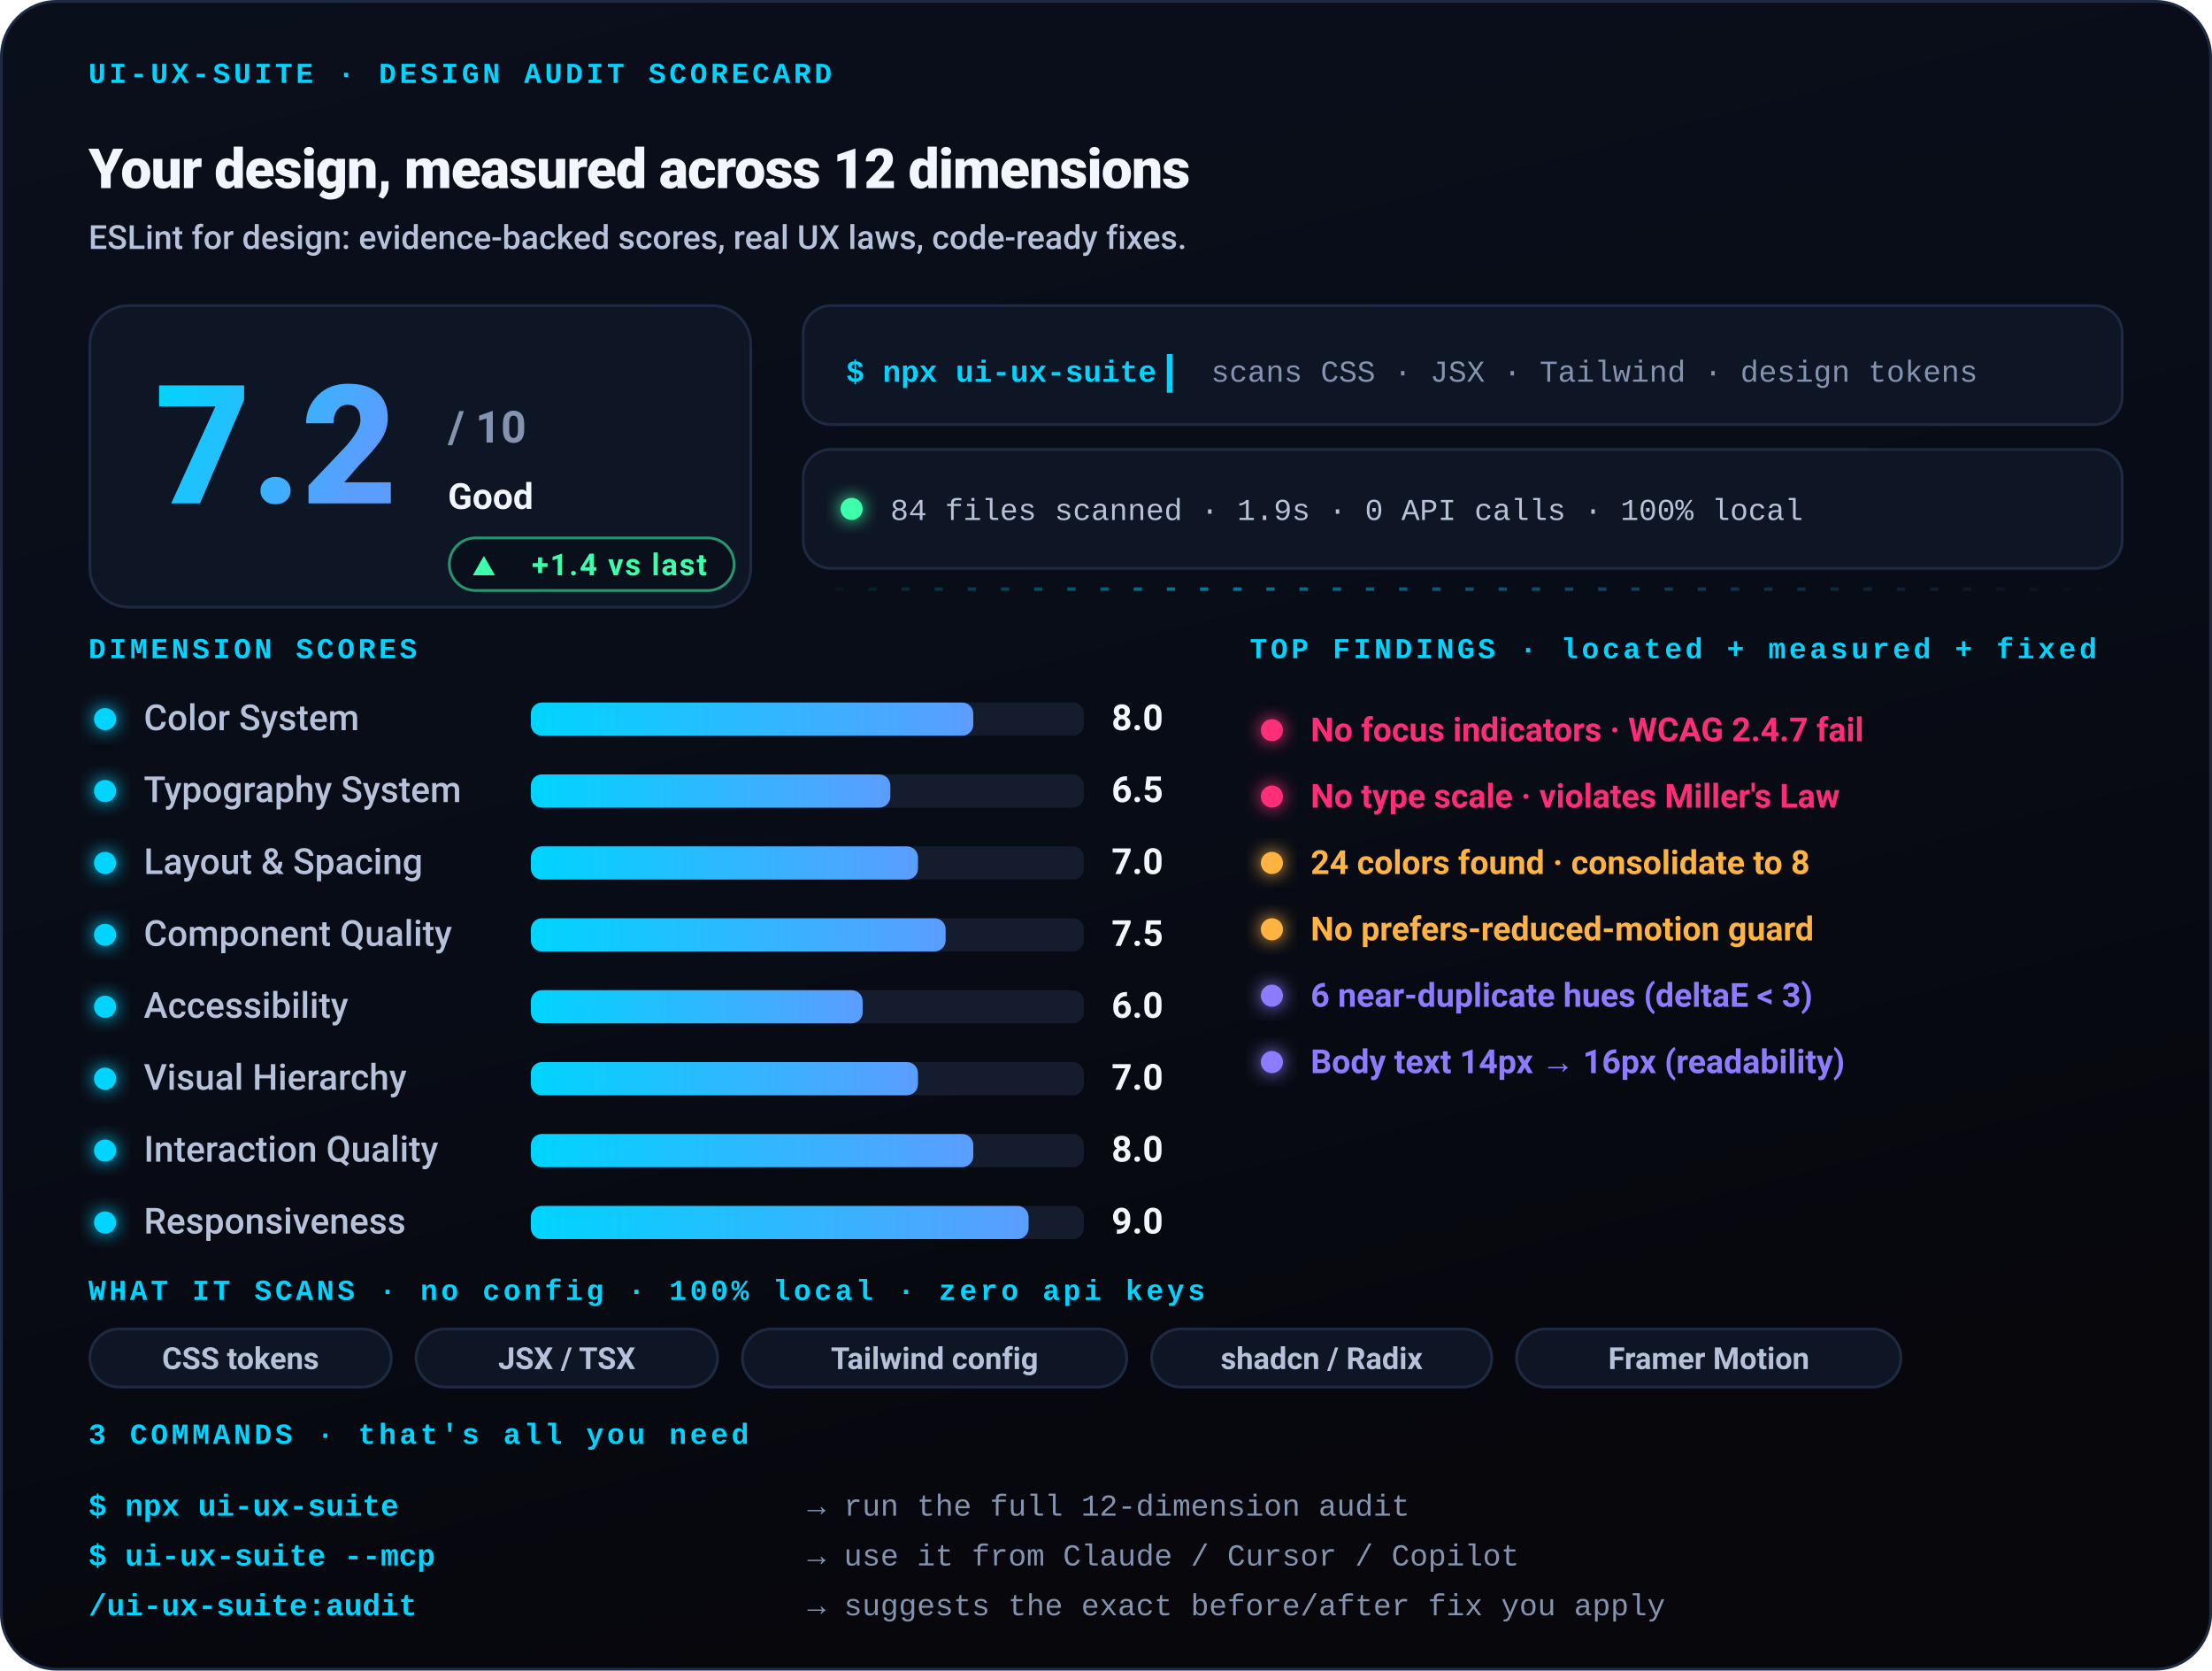
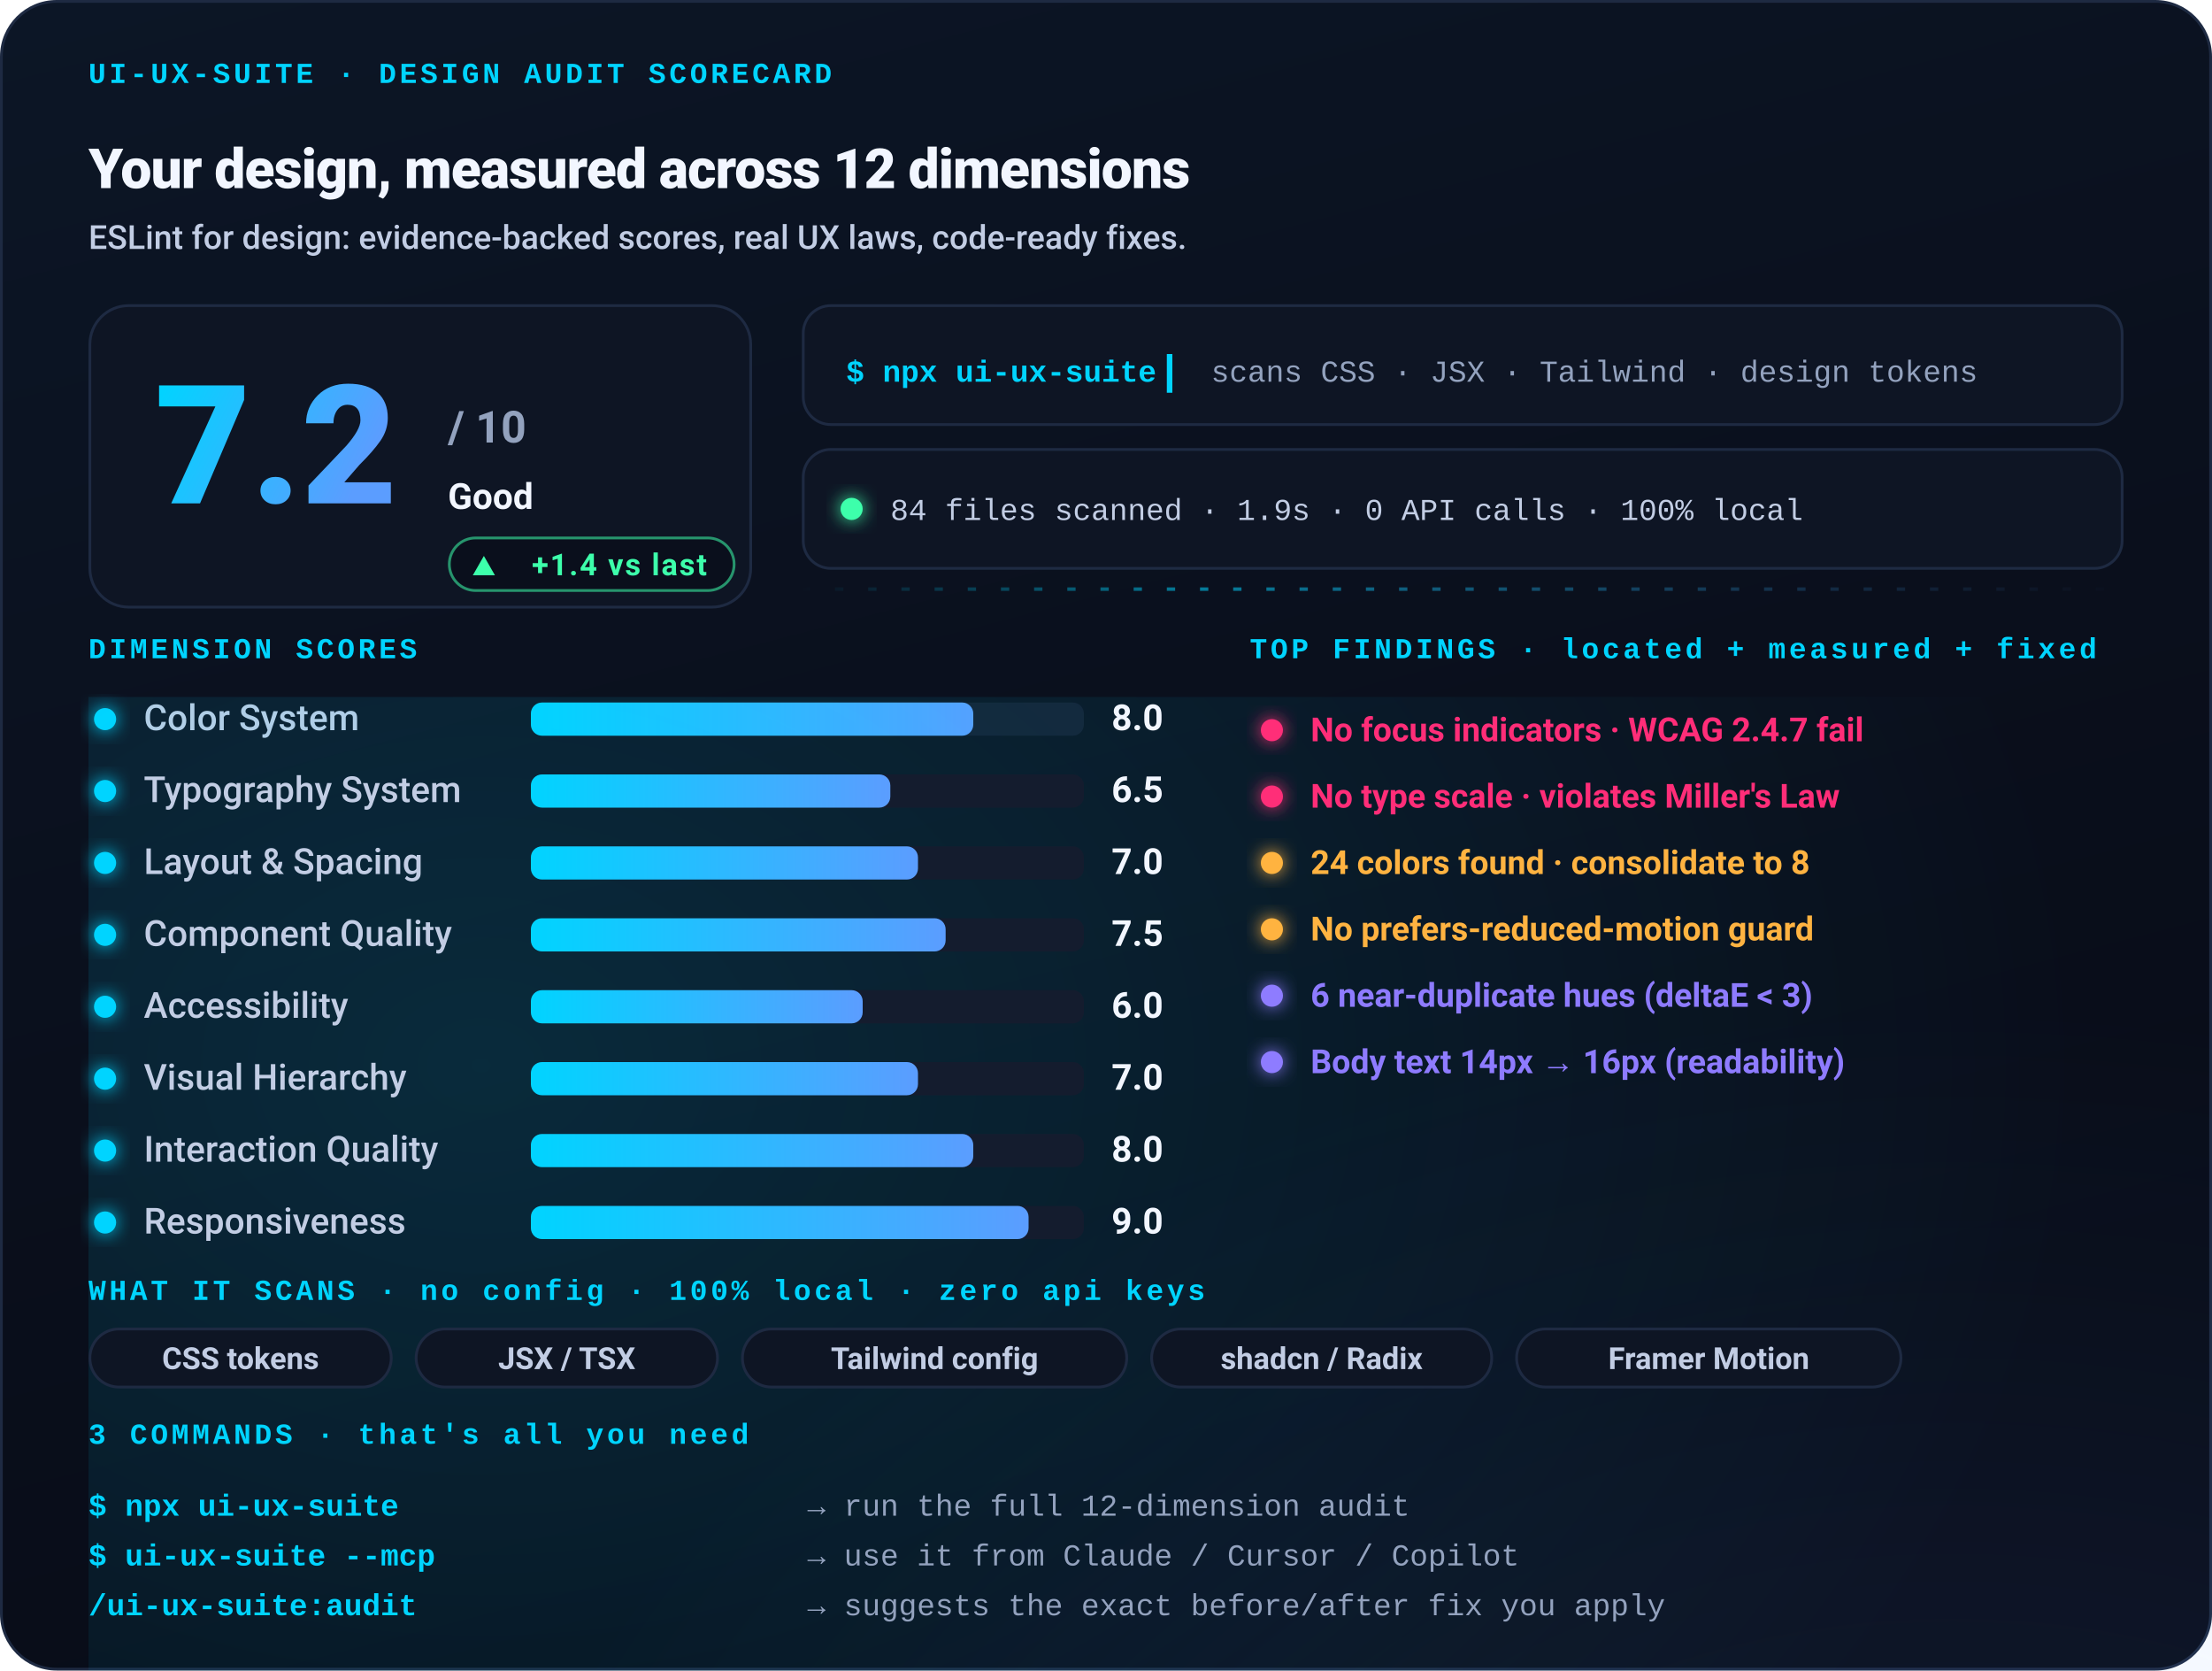
<svg xmlns="http://www.w3.org/2000/svg" viewBox="0 0 800 604" fill="none" role="img" aria-label="ui-ux-suite design audit scorecard: 12 weighted dimensions, a 0 to 10 score, and located findings">
  <defs>
    <linearGradient id="u-bg" x1="0" y1="0" x2="0.35" y2="1">
-       <stop offset="0%" stop-color="#0A0F1C" />
-       <stop offset="60%" stop-color="#080C16" />
-       <stop offset="100%" stop-color="#07070C" />
+       <stop offset="0%" stop-color="#0C1626" />
+       <stop offset="60%" stop-color="#0A0F1C" />
+       <stop offset="100%" stop-color="#080C18" />
    </linearGradient>
    <linearGradient id="u-brand" x1="0" y1="0" x2="1" y2="0.25" gradientUnits="objectBoundingBox">
-       <stop offset="0%" stop-color="#00D4FF" />
-       <stop offset="100%" stop-color="#5B9DFF" />
-       <animateTransform attributeName="gradientTransform" type="translate" values="-0.1 0; 0.1 0; -0.1 0" dur="18s" repeatCount="indefinite" />
+       <stop class="v2d1" offset="0%" stop-color="#00D4FF" />
+       <stop class="v2d2" offset="100%" stop-color="#5B9DFF" />
    </linearGradient>
    <linearGradient id="u-bar" x1="0" y1="0" x2="1" y2="0">
      <stop offset="0%" stop-color="#00D4FF" />
      <stop offset="100%" stop-color="#5B9DFF" />
    </linearGradient>
    <linearGradient id="u-divider" gradientUnits="userSpaceOnUse" x1="290" y1="213" x2="768" y2="213">
      <stop offset="0%" stop-color="#00D4FF" stop-opacity="0" />
      <stop offset="30%" stop-color="#00D4FF" stop-opacity="0.55" />
      <stop offset="100%" stop-color="#5B9DFF" stop-opacity="0" />
    </linearGradient>
    <filter id="u-glow-sm" x="-60%" y="-60%" width="220%" height="220%">
      <feGaussianBlur stdDeviation="3.2" result="b" />
      <feMerge>
        <feMergeNode in="b" />
        <feMergeNode in="SourceGraphic" />
      </feMerge>
    </filter>
+     <radialGradient id="v2-bloomA" cx="0.18" cy="0.22" r="0.72">
+       <stop offset="0%" stop-color="#00D4FF" stop-opacity="0.14" />
+       <stop offset="100%" stop-color="#00D4FF" stop-opacity="0" />
+     </radialGradient>
+     <radialGradient id="v2-bloomB" cx="0.84" cy="0.86" r="0.68">
+       <stop offset="0%" stop-color="#5B9DFF" stop-opacity="0.11" />
+       <stop offset="100%" stop-color="#5B9DFF" stop-opacity="0" />
+     </radialGradient>
  </defs>
  <style>
    .disp { font-family: system-ui, -apple-system, 'Segoe UI', Roboto, 'Helvetica Neue', Arial, sans-serif; }
    .mono { font-family: ui-monospace, SFMono-Regular, 'SF Mono', Menlo, Consolas, 'Liberation Mono', monospace; }
    .label   { font-size: 10.5px; font-weight: 700; letter-spacing: 1.2px; fill: #00D4FF; }
    .title   { font-size: 20px; font-weight: 800; letter-spacing: -0.3px; fill: #F2F6FF; }
-     .muted   { font-size: 12px; font-weight: 500; fill: #B6C2DA; }
+     .muted   { font-size: 12px; font-weight: 500; fill: #C2CDE4; }
    .strong  { font-size: 13px; font-weight: 600; fill: #F2F6FF; }
    .num     { font-size: 60px; font-weight: 800; fill: url(#u-brand); }
-     .suffix  { font-size: 16px; font-weight: 600; fill: #8494B0; }
+     .suffix  { font-size: 16px; font-weight: 600; fill: #93A2BE; }
    .pass    { font-size: 11px; font-weight: 700; letter-spacing: 0.6px; fill: #3DFFAB; }
-     .dim     { font-size: 13px; font-weight: 500; fill: #B6C2DA; }
+     .dim     { font-size: 13px; font-weight: 500; fill: #C2CDE4; }
    .score   { font-size: 13px; font-weight: 700; fill: #F2F6FF; }
-     .ms      { font-size: 11px; font-weight: 500; fill: #B6C2DA; }
-     .md      { font-size: 11px; font-weight: 500; fill: #8494B0; }
+     .ms      { font-size: 11px; font-weight: 500; fill: #C2CDE4; }
+     .md      { font-size: 11px; font-weight: 500; fill: #93A2BE; }
    .cmd     { font-size: 11px; font-weight: 600; fill: #00D4FF; }
-     .chip    { font-size: 11px; font-weight: 600; fill: #B6C2DA; }
+     .chip    { font-size: 11px; font-weight: 600; fill: #C2CDE4; }
    .crit    { font-size: 12px; font-weight: 600; fill: #FF2D78; }
    .warn    { font-size: 12px; font-weight: 600; fill: #FFB341; }
    .hint    { font-size: 12px; font-weight: 600; fill: #8E7BFF; }

    @keyframes u-rise { from { opacity: 0; transform: translateY(6px); } to { opacity: 1; transform: translateY(0); } }
    .r1 { animation: u-rise 0.6s ease-out 0.10s both; }
    .r2 { animation: u-rise 0.6s ease-out 0.22s both; }
    .r3 { animation: u-rise 0.6s ease-out 0.34s both; }
    .r4 { animation: u-rise 0.6s ease-out 0.46s both; }
    .r5 { animation: u-rise 0.6s ease-out 0.58s both; }
    .r6 { animation: u-rise 0.6s ease-out 0.70s both; }
    .r7 { animation: u-rise 0.6s ease-out 0.82s both; }
    .r8 { animation: u-rise 0.6s ease-out 0.94s both; }

    @keyframes u-grow { from { transform: scaleX(0); } to { transform: scaleX(1); } }
    .b1,.b2,.b3,.b4,.b5,.b6,.b7,.b8 { transform-origin: left center; transform-box: fill-box; }
    .b1 { animation: u-grow 0.9s cubic-bezier(.3,.8,.4,1) 0.30s both; }
    .b2 { animation: u-grow 0.9s cubic-bezier(.3,.8,.4,1) 0.42s both; }
    .b3 { animation: u-grow 0.9s cubic-bezier(.3,.8,.4,1) 0.54s both; }
    .b4 { animation: u-grow 0.9s cubic-bezier(.3,.8,.4,1) 0.66s both; }
    .b5 { animation: u-grow 0.9s cubic-bezier(.3,.8,.4,1) 0.78s both; }
    .b6 { animation: u-grow 0.9s cubic-bezier(.3,.8,.4,1) 0.90s both; }
    .b7 { animation: u-grow 0.9s cubic-bezier(.3,.8,.4,1) 1.02s both; }
    .b8 { animation: u-grow 0.9s cubic-bezier(.3,.8,.4,1) 1.14s both; }

    @keyframes u-slide { from { opacity: 0; transform: translateX(10px); } to { opacity: 1; transform: translateX(0); } }
    .f1 { animation: u-slide 0.6s ease-out 1.00s both; }
    .f2 { animation: u-slide 0.6s ease-out 1.16s both; }
    .f3 { animation: u-slide 0.6s ease-out 1.32s both; }
    .f4 { animation: u-slide 0.6s ease-out 1.48s both; }
    .f5 { animation: u-slide 0.6s ease-out 1.64s both; }
    .f6 { animation: u-slide 0.6s ease-out 1.80s both; }

    @keyframes u-pip { 0%,100% { opacity: 0.45; } 50% { opacity: 1; } }
    .p1 { animation: u-pip 5s ease-in-out infinite 0s; }
    .p2 { animation: u-pip 5s ease-in-out infinite 0.35s; }
    .p3 { animation: u-pip 5s ease-in-out infinite 0.7s; }
    .p4 { animation: u-pip 5s ease-in-out infinite 1.05s; }
    .p5 { animation: u-pip 5s ease-in-out infinite 1.4s; }
    .p6 { animation: u-pip 5s ease-in-out infinite 1.75s; }
    .live { animation: u-pip 5s ease-in-out infinite; }

    @keyframes u-flow { to { stroke-dashoffset: -240; } }
    .flowline { animation: u-flow 14s linear infinite; }

    @keyframes u-blink { 0%,49% { opacity: 1; } 50%,100% { opacity: 0; } }
    .caret { animation: u-blink 1.1s step-end infinite; }

    @media (prefers-reduced-motion: reduce) {
      * { animation: none !important; }
      .b1,.b2,.b3,.b4,.b5,.b6,.b7,.b8 { transform: scaleX(1) !important; }
      .r1,.r2,.r3,.r4,.r5,.r6,.r7,.r8,
      .f1,.f2,.f3,.f4,.f5,.f6 { opacity: 1 !important; transform: none !important; }
    }
+       @keyframes v2-d1 { 0%,100% { stop-color:#00D4FF; } 50% { stop-color:#2BE8C8; } }
+     .v2d1 { animation: v2-d1 16s ease-in-out infinite; }
+     @keyframes v2-d2 { 0%,100% { stop-color:#5B9DFF; } 50% { stop-color:#8E7BFF; } }
+     .v2d2 { animation: v2-d2 16s ease-in-out infinite; }
+     @keyframes v2-breathe { 0%,100% { opacity:0.66; } 50% { opacity:1; } }
+     .v2bloom { animation: v2-breathe 11s ease-in-out infinite; }
  </style>
  <rect x="0.5" y="0.5" width="799" height="603" rx="20" fill="url(#u-bg)" stroke="#1E2A42" />
  <text class="mono label" x="32" y="30">UI-UX-SUITE · DESIGN AUDIT SCORECARD</text>
  <text class="disp title" x="32" y="68">Your design, measured across 12 dimensions</text>
  <text class="disp muted" x="32" y="90">ESLint for design: evidence-backed scores, real UX laws, code-ready fixes.</text>
  <g transform="translate(32,110)">
    <rect x="0.5" y="0.5" width="239" height="109" rx="14" fill="#0E1524" stroke="#1E2A42" />
    <text class="disp num" x="24" y="72">7.2</text>
    <text class="disp suffix" x="130" y="50">/ 10</text>
    <text class="disp strong" x="130" y="74">Good</text>
    <g transform="translate(130,84)">
      <rect x="0.5" y="0.5" width="103" height="19" rx="9.5" fill="#0A0F1C" stroke="#3DFFAB" stroke-opacity="0.55" />
      <path d="M9 14 l4 -7 l4 7 Z" fill="#3DFFAB" />
      <text class="disp pass" x="62" y="14" text-anchor="middle">+1.4 vs last</text>
    </g>
  </g>
  <g transform="translate(290,110)">
    <rect x="0.5" y="0.5" width="477" height="43" rx="10" fill="#0E1524" stroke="#1E2A42" />
    <text class="mono cmd" x="16" y="28">$ npx ui-ux-suite</text>
    <rect class="caret" x="132" y="18" width="2" height="14" fill="#00D4FF" />
    <text class="mono md" x="148" y="28">scans CSS · JSX · Tailwind · design tokens</text>
  </g>
  <g transform="translate(290,162)">
    <rect x="0.5" y="0.5" width="477" height="43" rx="10" fill="#0E1524" stroke="#1E2A42" />
    <circle class="live" cx="18" cy="22" r="4" fill="#3DFFAB" filter="url(#u-glow-sm)" />
    <text class="mono ms" x="32" y="26">84 files scanned · 1.9s · 0 API calls · 100% local</text>
  </g>
  <line class="flowline" x1="290" y1="213" x2="768" y2="213" stroke="url(#u-divider)" stroke-width="1.25" stroke-dasharray="3 9" />
  <text class="mono label" x="32" y="238">DIMENSION SCORES</text>
  <g transform="translate(32,252)">
    <g>
      <g class="r1">
        <circle cx="6" cy="8" r="4" fill="#00D4FF" filter="url(#u-glow-sm)" />
        <text class="disp dim" x="20" y="12">Color System</text>
        <rect x="160" y="2" width="200" height="12" rx="4" fill="#141C2E" />
        <rect class="b1" x="160" y="2" width="160" height="12" rx="4" fill="url(#u-bar)" />
+         <g class="v2bloom">
+           <rect width="800" height="604" fill="url(#v2-bloomA)" />
+           <rect width="800" height="604" fill="url(#v2-bloomB)" />
+         </g>
        <text class="disp score" x="370" y="12">8.0</text>
      </g>
    </g>
    <g transform="translate(0,26)">
      <g class="r2">
        <circle cx="6" cy="8" r="4" fill="#00D4FF" filter="url(#u-glow-sm)" />
        <text class="disp dim" x="20" y="12">Typography System</text>
        <rect x="160" y="2" width="200" height="12" rx="4" fill="#141C2E" />
        <rect class="b2" x="160" y="2" width="130" height="12" rx="4" fill="url(#u-bar)" />
        <text class="disp score" x="370" y="12">6.5</text>
      </g>
    </g>
    <g transform="translate(0,52)">
      <g class="r3">
        <circle cx="6" cy="8" r="4" fill="#00D4FF" filter="url(#u-glow-sm)" />
        <text class="disp dim" x="20" y="12">Layout &amp; Spacing</text>
        <rect x="160" y="2" width="200" height="12" rx="4" fill="#141C2E" />
        <rect class="b3" x="160" y="2" width="140" height="12" rx="4" fill="url(#u-bar)" />
        <text class="disp score" x="370" y="12">7.0</text>
      </g>
    </g>
    <g transform="translate(0,78)">
      <g class="r4">
        <circle cx="6" cy="8" r="4" fill="#00D4FF" filter="url(#u-glow-sm)" />
        <text class="disp dim" x="20" y="12">Component Quality</text>
        <rect x="160" y="2" width="200" height="12" rx="4" fill="#141C2E" />
        <rect class="b4" x="160" y="2" width="150" height="12" rx="4" fill="url(#u-bar)" />
        <text class="disp score" x="370" y="12">7.5</text>
      </g>
    </g>
    <g transform="translate(0,104)">
      <g class="r5">
        <circle cx="6" cy="8" r="4" fill="#00D4FF" filter="url(#u-glow-sm)" />
        <text class="disp dim" x="20" y="12">Accessibility</text>
        <rect x="160" y="2" width="200" height="12" rx="4" fill="#141C2E" />
        <rect class="b5" x="160" y="2" width="120" height="12" rx="4" fill="url(#u-bar)" />
        <text class="disp score" x="370" y="12">6.0</text>
      </g>
    </g>
    <g transform="translate(0,130)">
      <g class="r6">
        <circle cx="6" cy="8" r="4" fill="#00D4FF" filter="url(#u-glow-sm)" />
        <text class="disp dim" x="20" y="12">Visual Hierarchy</text>
        <rect x="160" y="2" width="200" height="12" rx="4" fill="#141C2E" />
        <rect class="b6" x="160" y="2" width="140" height="12" rx="4" fill="url(#u-bar)" />
        <text class="disp score" x="370" y="12">7.0</text>
      </g>
    </g>
    <g transform="translate(0,156)">
      <g class="r7">
        <circle cx="6" cy="8" r="4" fill="#00D4FF" filter="url(#u-glow-sm)" />
        <text class="disp dim" x="20" y="12">Interaction Quality</text>
        <rect x="160" y="2" width="200" height="12" rx="4" fill="#141C2E" />
        <rect class="b7" x="160" y="2" width="160" height="12" rx="4" fill="url(#u-bar)" />
        <text class="disp score" x="370" y="12">8.0</text>
      </g>
    </g>
    <g transform="translate(0,182)">
      <g class="r8">
        <circle cx="6" cy="8" r="4" fill="#00D4FF" filter="url(#u-glow-sm)" />
        <text class="disp dim" x="20" y="12">Responsiveness</text>
        <rect x="160" y="2" width="200" height="12" rx="4" fill="#141C2E" />
        <rect class="b8" x="160" y="2" width="180" height="12" rx="4" fill="url(#u-bar)" />
        <text class="disp score" x="370" y="12">9.0</text>
      </g>
    </g>
  </g>
  <g transform="translate(452,238)">
    <text class="mono label" x="0" y="0">TOP FINDINGS · located + measured + fixed</text>
    <g transform="translate(0,16)">
      <g>
        <g class="f1">
          <circle class="p1" cx="8" cy="10" r="4" fill="#FF2D78" filter="url(#u-glow-sm)" />
          <text class="disp crit" x="22" y="14">No focus indicators · WCAG 2.4.7 fail</text>
        </g>
      </g>
      <g transform="translate(0,24)">
        <g class="f2">
          <circle class="p2" cx="8" cy="10" r="4" fill="#FF2D78" filter="url(#u-glow-sm)" />
          <text class="disp crit" x="22" y="14">No type scale · violates Miller's Law</text>
        </g>
      </g>
      <g transform="translate(0,48)">
        <g class="f3">
          <circle class="p3" cx="8" cy="10" r="4" fill="#FFB341" filter="url(#u-glow-sm)" />
          <text class="disp warn" x="22" y="14">24 colors found · consolidate to 8</text>
        </g>
      </g>
      <g transform="translate(0,72)">
        <g class="f4">
          <circle class="p4" cx="8" cy="10" r="4" fill="#FFB341" filter="url(#u-glow-sm)" />
          <text class="disp warn" x="22" y="14">No prefers-reduced-motion guard</text>
        </g>
      </g>
      <g transform="translate(0,96)">
        <g class="f5">
          <circle class="p5" cx="8" cy="10" r="4" fill="#8E7BFF" filter="url(#u-glow-sm)" />
          <text class="disp hint" x="22" y="14">6 near-duplicate hues (deltaE &lt; 3)</text>
        </g>
      </g>
      <g transform="translate(0,120)">
        <g class="f6">
          <circle class="p6" cx="8" cy="10" r="4" fill="#8E7BFF" filter="url(#u-glow-sm)" />
          <text class="disp hint" x="22" y="14">Body text 14px → 16px (readability)</text>
        </g>
      </g>
    </g>
  </g>
  <text class="mono label" x="32" y="470">WHAT IT SCANS · no config · 100% local · zero api keys</text>
  <g transform="translate(32,480)">
    <rect x="0.5" y="0.5" width="109" height="21" rx="10.5" fill="#0E1524" stroke="#1E2A42" />
    <text class="disp chip" x="55" y="15" text-anchor="middle">CSS tokens</text>
    <rect x="118.5" y="0.5" width="109" height="21" rx="10.5" fill="#0E1524" stroke="#1E2A42" />
    <text class="disp chip" x="173" y="15" text-anchor="middle">JSX / TSX</text>
    <rect x="236.5" y="0.5" width="139" height="21" rx="10.5" fill="#0E1524" stroke="#1E2A42" />
    <text class="disp chip" x="306" y="15" text-anchor="middle">Tailwind config</text>
    <rect x="384.5" y="0.5" width="123" height="21" rx="10.5" fill="#0E1524" stroke="#1E2A42" />
    <text class="disp chip" x="446" y="15" text-anchor="middle">shadcn / Radix</text>
    <rect x="516.5" y="0.5" width="139" height="21" rx="10.5" fill="#0E1524" stroke="#1E2A42" />
    <text class="disp chip" x="586" y="15" text-anchor="middle">Framer Motion</text>
  </g>
  <text class="mono label" x="32" y="522">3 COMMANDS · that's all you need</text>
  <g transform="translate(32,536)">
    <text class="mono cmd" x="0" y="12">$ npx ui-ux-suite</text>
    <text class="mono md" x="260" y="12">→  run the full 12-dimension audit</text>
    <text class="mono cmd" x="0" y="30">$ ui-ux-suite --mcp</text>
    <text class="mono md" x="260" y="30">→  use it from Claude / Cursor / Copilot</text>
    <text class="mono cmd" x="0" y="48">/ui-ux-suite:audit</text>
    <text class="mono md" x="260" y="48">→  suggests the exact before/after fix you apply</text>
  </g>
</svg>
